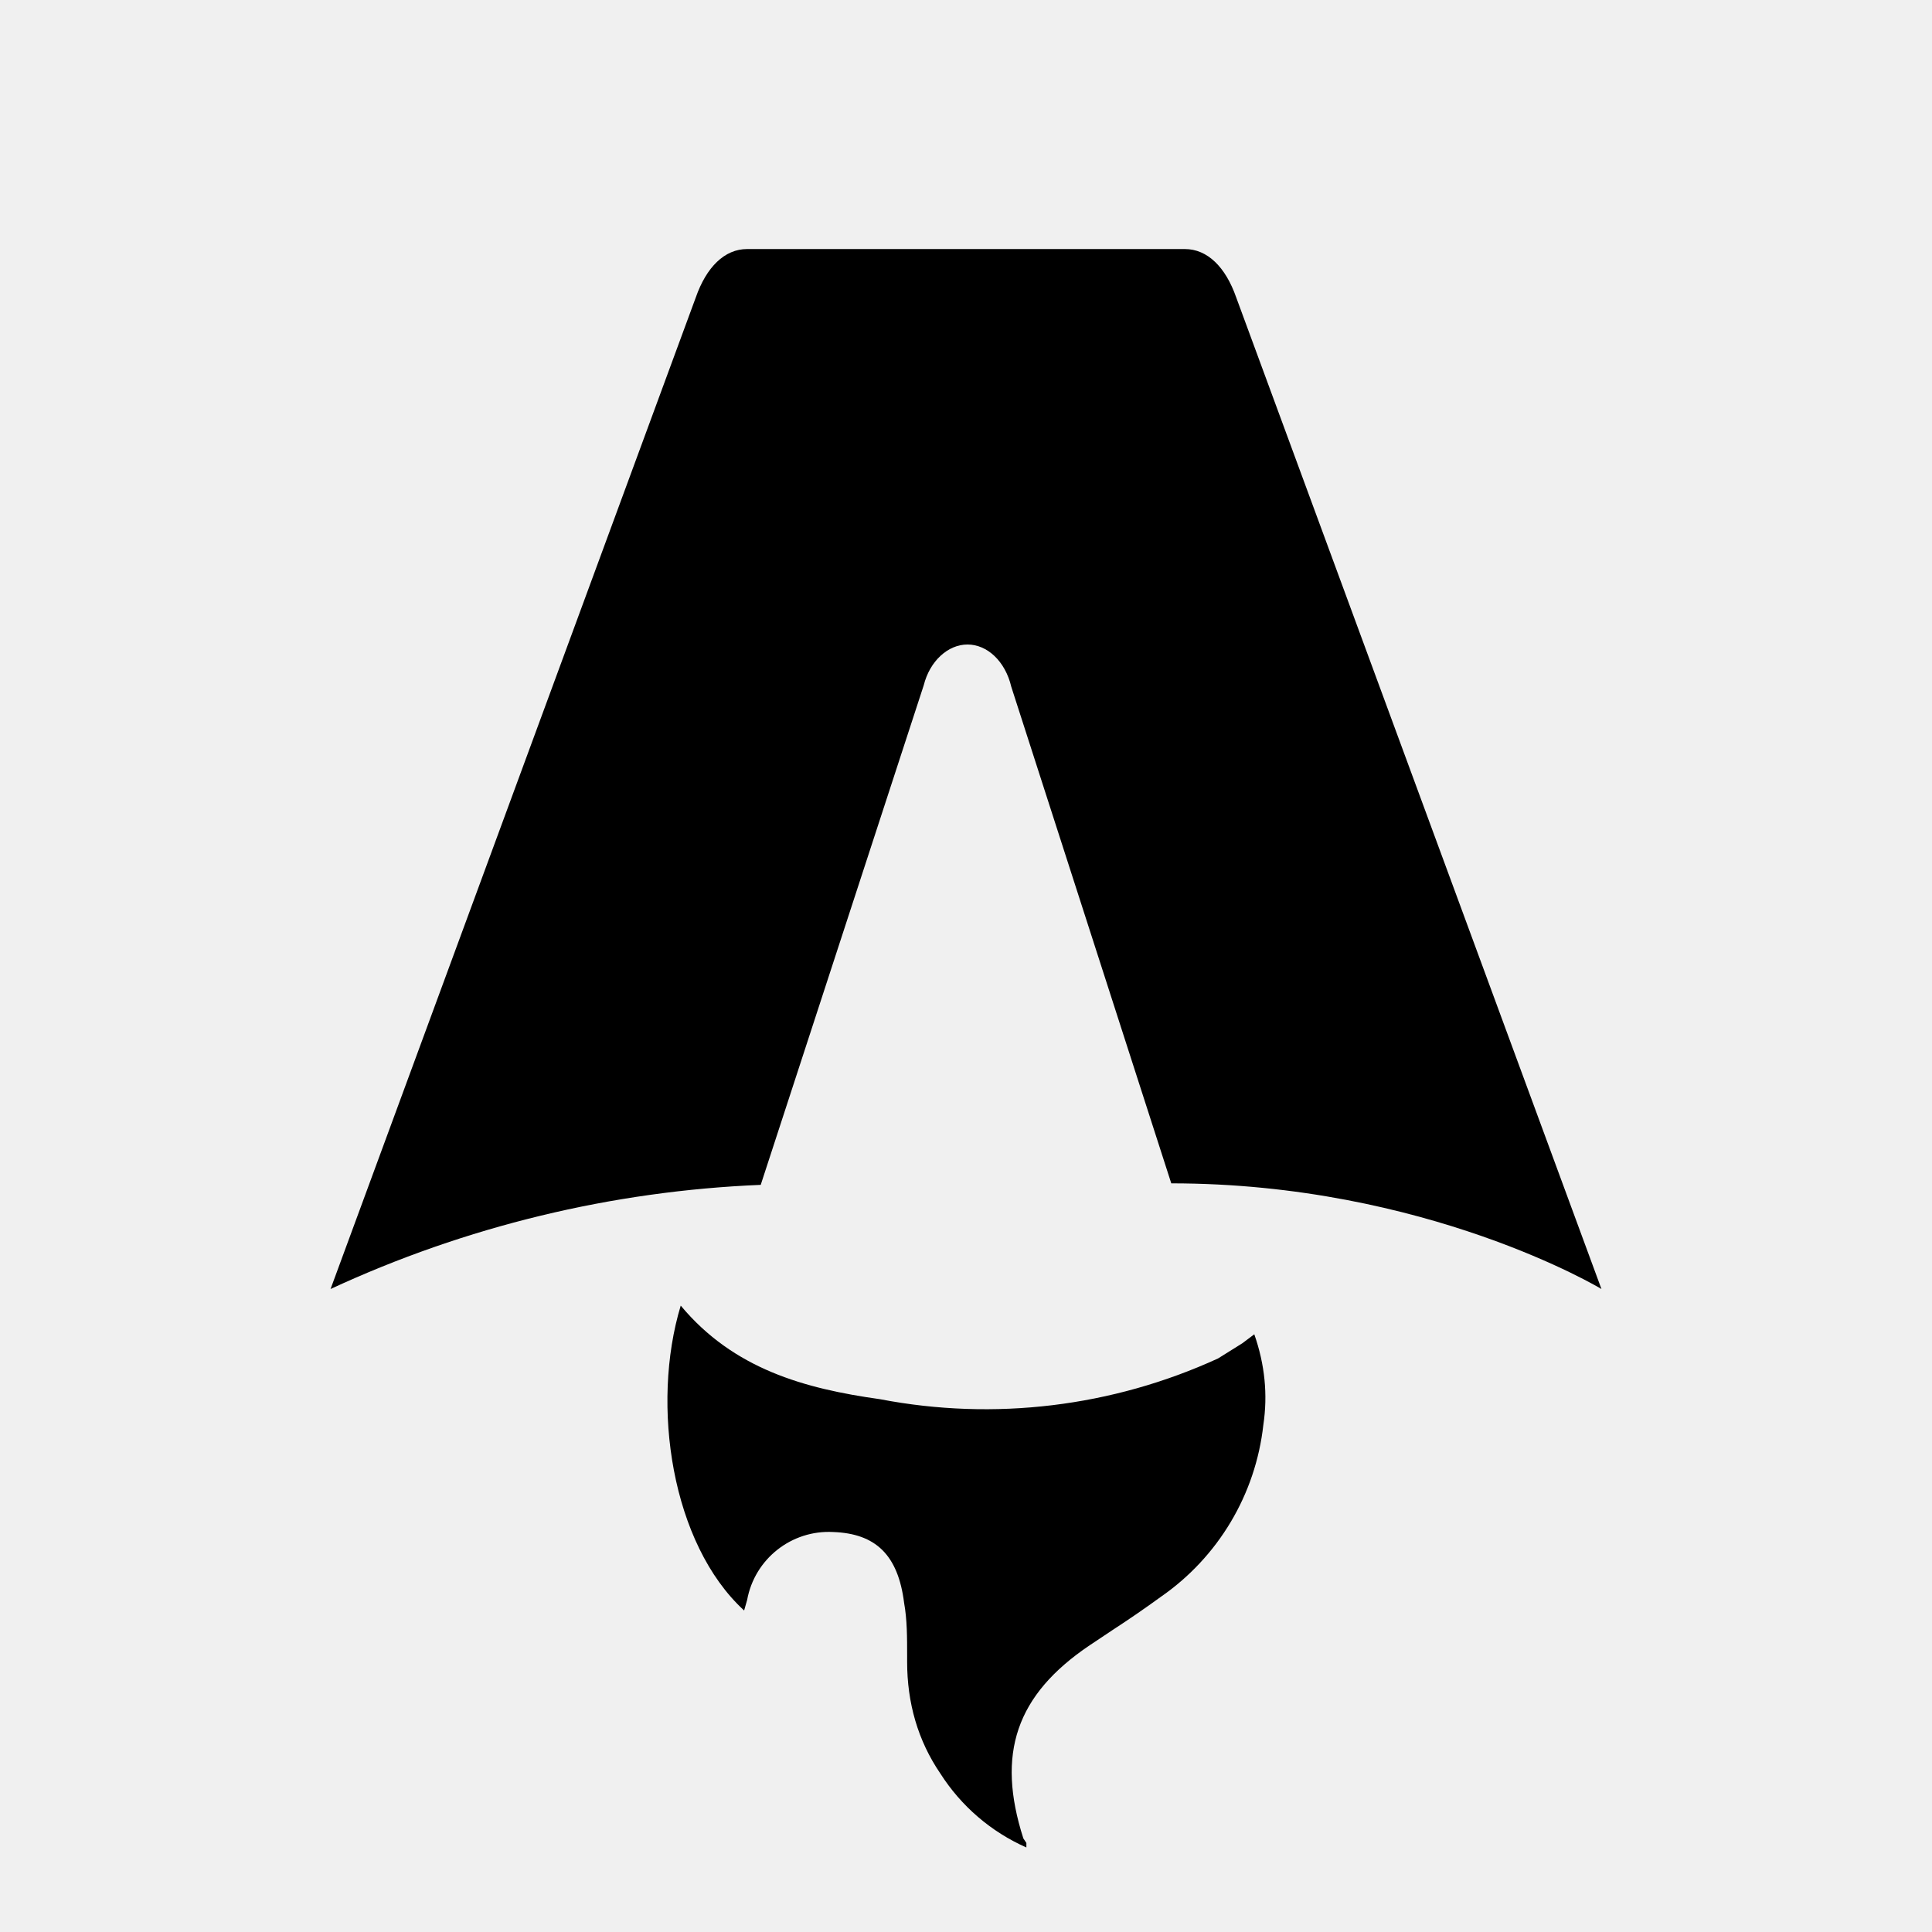
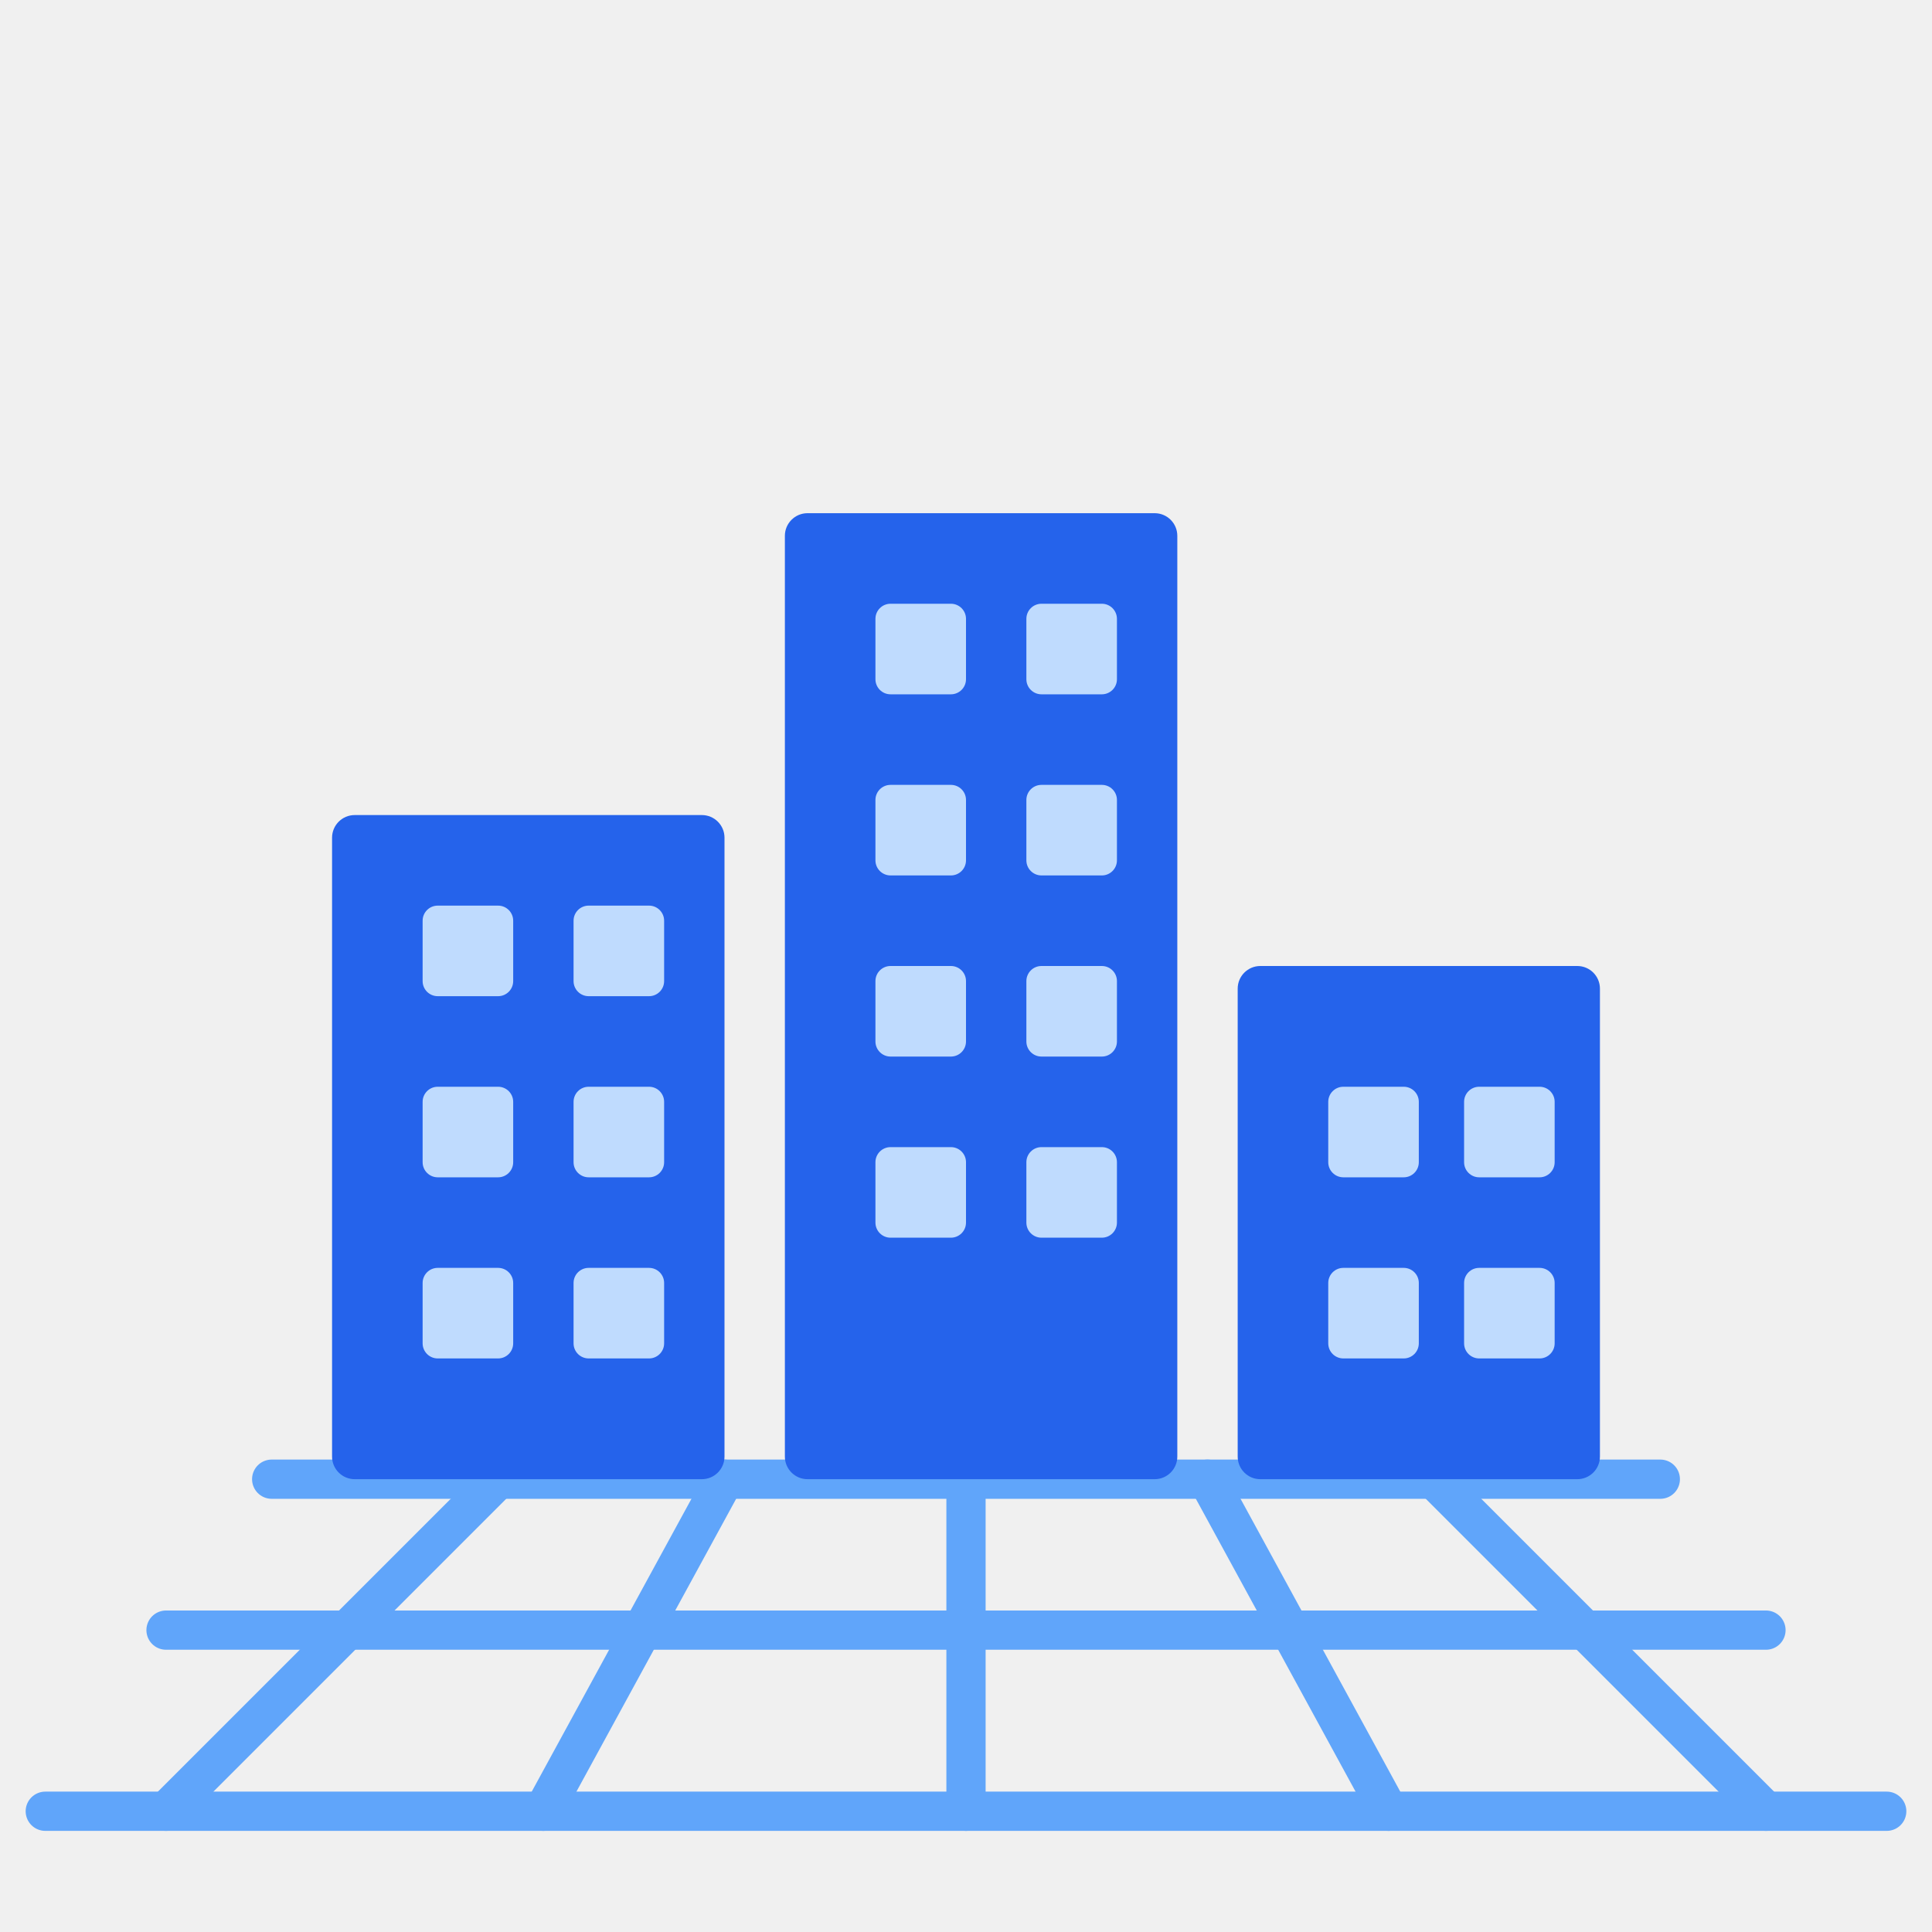
- <svg xmlns="http://www.w3.org/2000/svg" fill="none" viewBox="0 0 128 128">
-   <path d="M50.4 78.5a75.1 75.1 0 0 0-28.5 6.9l24.2-65.7c.7-2 1.9-3.2 3.4-3.2h29c1.5 0 2.7 1.2 3.4 3.2l24.2 65.7s-11.6-7-28.5-7L67 45.5c-.4-1.7-1.6-2.8-2.9-2.8-1.3 0-2.5 1.1-2.9 2.7L50.4 78.5Zm-1.1 28.2Zm-4.2-20.2c-2 6.6-.6 15.8 4.2 20.2a17.5 17.5 0 0 1 .2-.7 5.5 5.5 0 0 1 5.7-4.5c2.8.1 4.3 1.5 4.7 4.7.2 1.1.2 2.3.2 3.5v.4c0 2.7.7 5.2 2.2 7.4a13 13 0 0 0 5.7 4.9v-.3l-.2-.3c-1.8-5.6-.5-9.5 4.4-12.8l1.5-1a73 73 0 0 0 3.2-2.2 16 16 0 0 0 6.8-11.4c.3-2 .1-4-.6-6l-.8.6-1.6 1a37 37 0 0 1-22.4 2.7c-5-.7-9.7-2-13.2-6.2Z" />
-   <style>
-         path { fill: #000; }
-         @media (prefers-color-scheme: dark) {
-             path { fill: #FFF; }
-         }
-     </style>
+ <svg xmlns="http://www.w3.org/2000/svg" viewBox="0 0 128 128" fill="none">
+   <g stroke="#60a5fa" stroke-width="2.6" stroke-linecap="round">
+     <line x1="18" y1="98" x2="110" y2="98" />
+     <line x1="11" y1="108" x2="117" y2="108" />
+     <line x1="3" y1="120" x2="125" y2="120" />
+     <line x1="64" y1="98" x2="64" y2="120" />
+     <line x1="48" y1="98" x2="36" y2="120" />
+     <line x1="80" y1="98" x2="92" y2="120" />
+     <line x1="33" y1="98" x2="11" y2="120" />
+     <line x1="95" y1="98" x2="117" y2="120" />
+   </g>
+   <g fill="#2563eb">
+     <rect x="22" y="54" width="26" height="44" rx="1.5" />
+     <rect x="52" y="34" width="26" height="64" rx="1.5" />
+     <rect x="82" y="64" width="24" height="34" rx="1.5" />
+   </g>
+   <g fill="#bfdbfe">
+     <rect x="28" y="60" width="6" height="6" rx="1" />
+     <rect x="38" y="60" width="6" height="6" rx="1" />
+     <rect x="28" y="72" width="6" height="6" rx="1" />
+     <rect x="38" y="72" width="6" height="6" rx="1" />
+     <rect x="28" y="84" width="6" height="6" rx="1" />
+     <rect x="38" y="84" width="6" height="6" rx="1" />
+     <rect x="58" y="40" width="6" height="6" rx="1" />
+     <rect x="68" y="40" width="6" height="6" rx="1" />
+     <rect x="58" y="52" width="6" height="6" rx="1" />
+     <rect x="68" y="52" width="6" height="6" rx="1" />
+     <rect x="58" y="64" width="6" height="6" rx="1" />
+     <rect x="68" y="64" width="6" height="6" rx="1" />
+     <rect x="58" y="76" width="6" height="6" rx="1" />
+     <rect x="68" y="76" width="6" height="6" rx="1" />
+     <rect x="88" y="72" width="6" height="6" rx="1" />
+     <rect x="97" y="72" width="6" height="6" rx="1" />
+     <rect x="88" y="84" width="6" height="6" rx="1" />
+     <rect x="97" y="84" width="6" height="6" rx="1" />
+   </g>
</svg>
